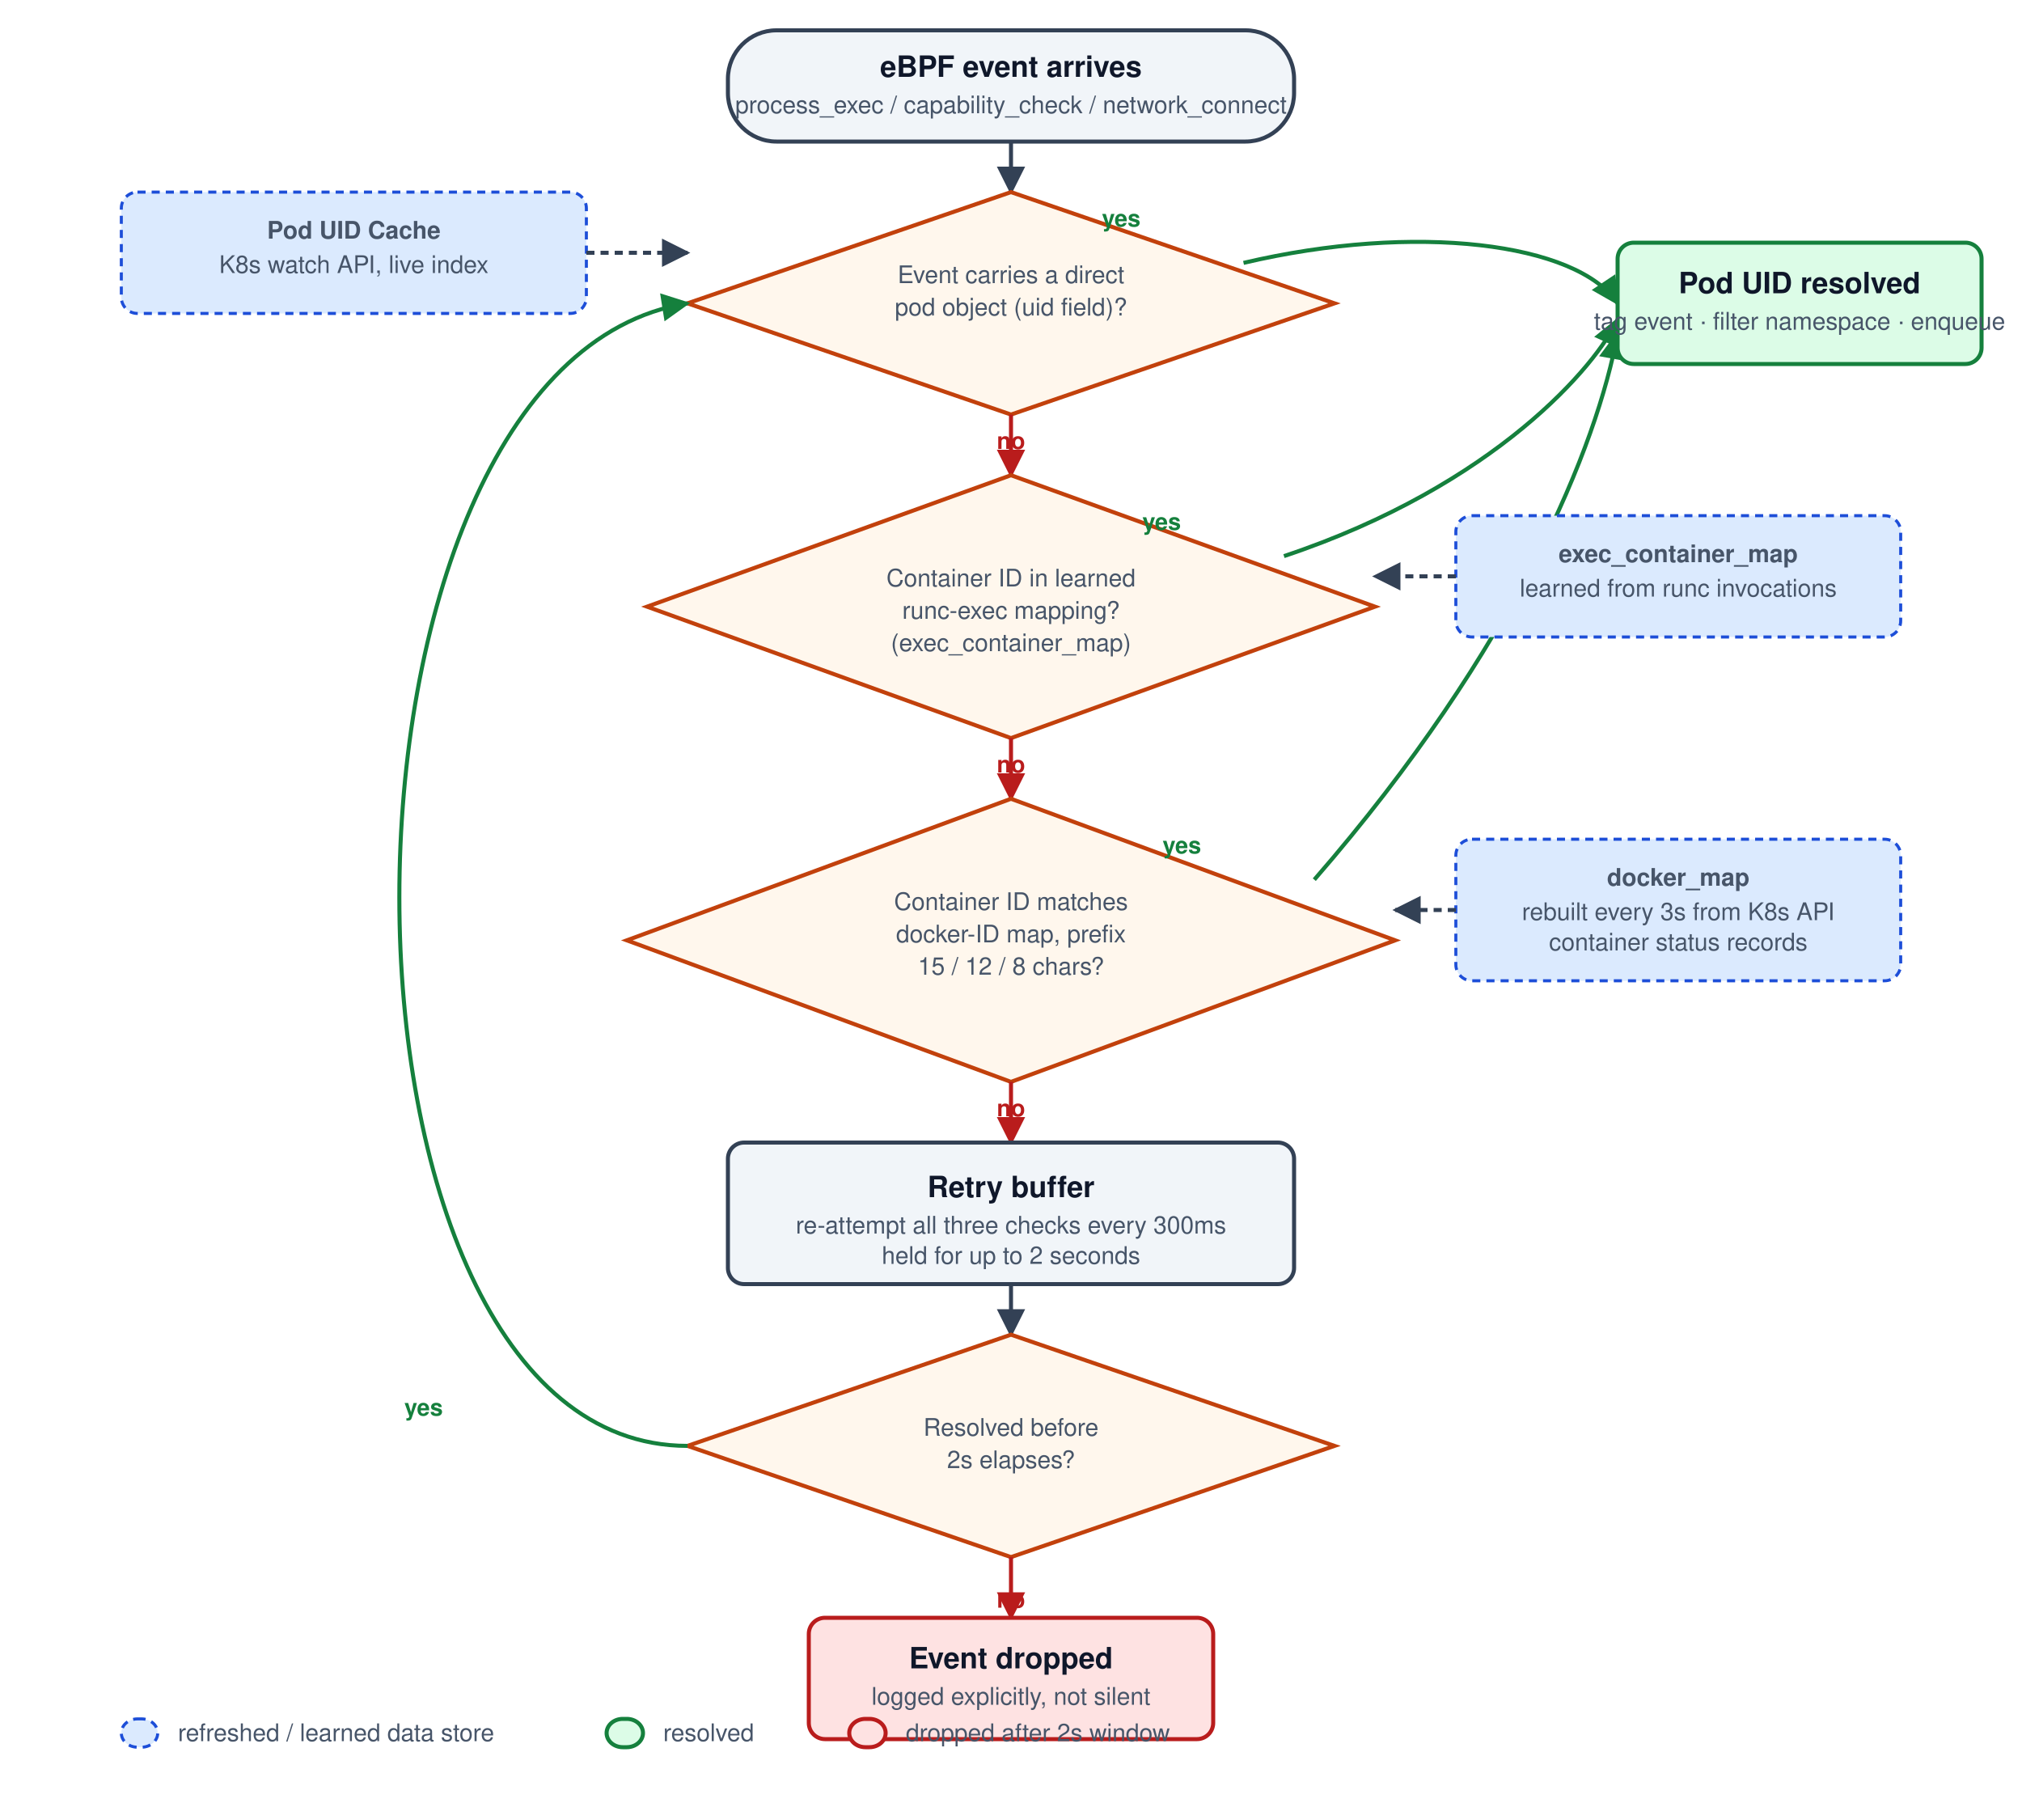
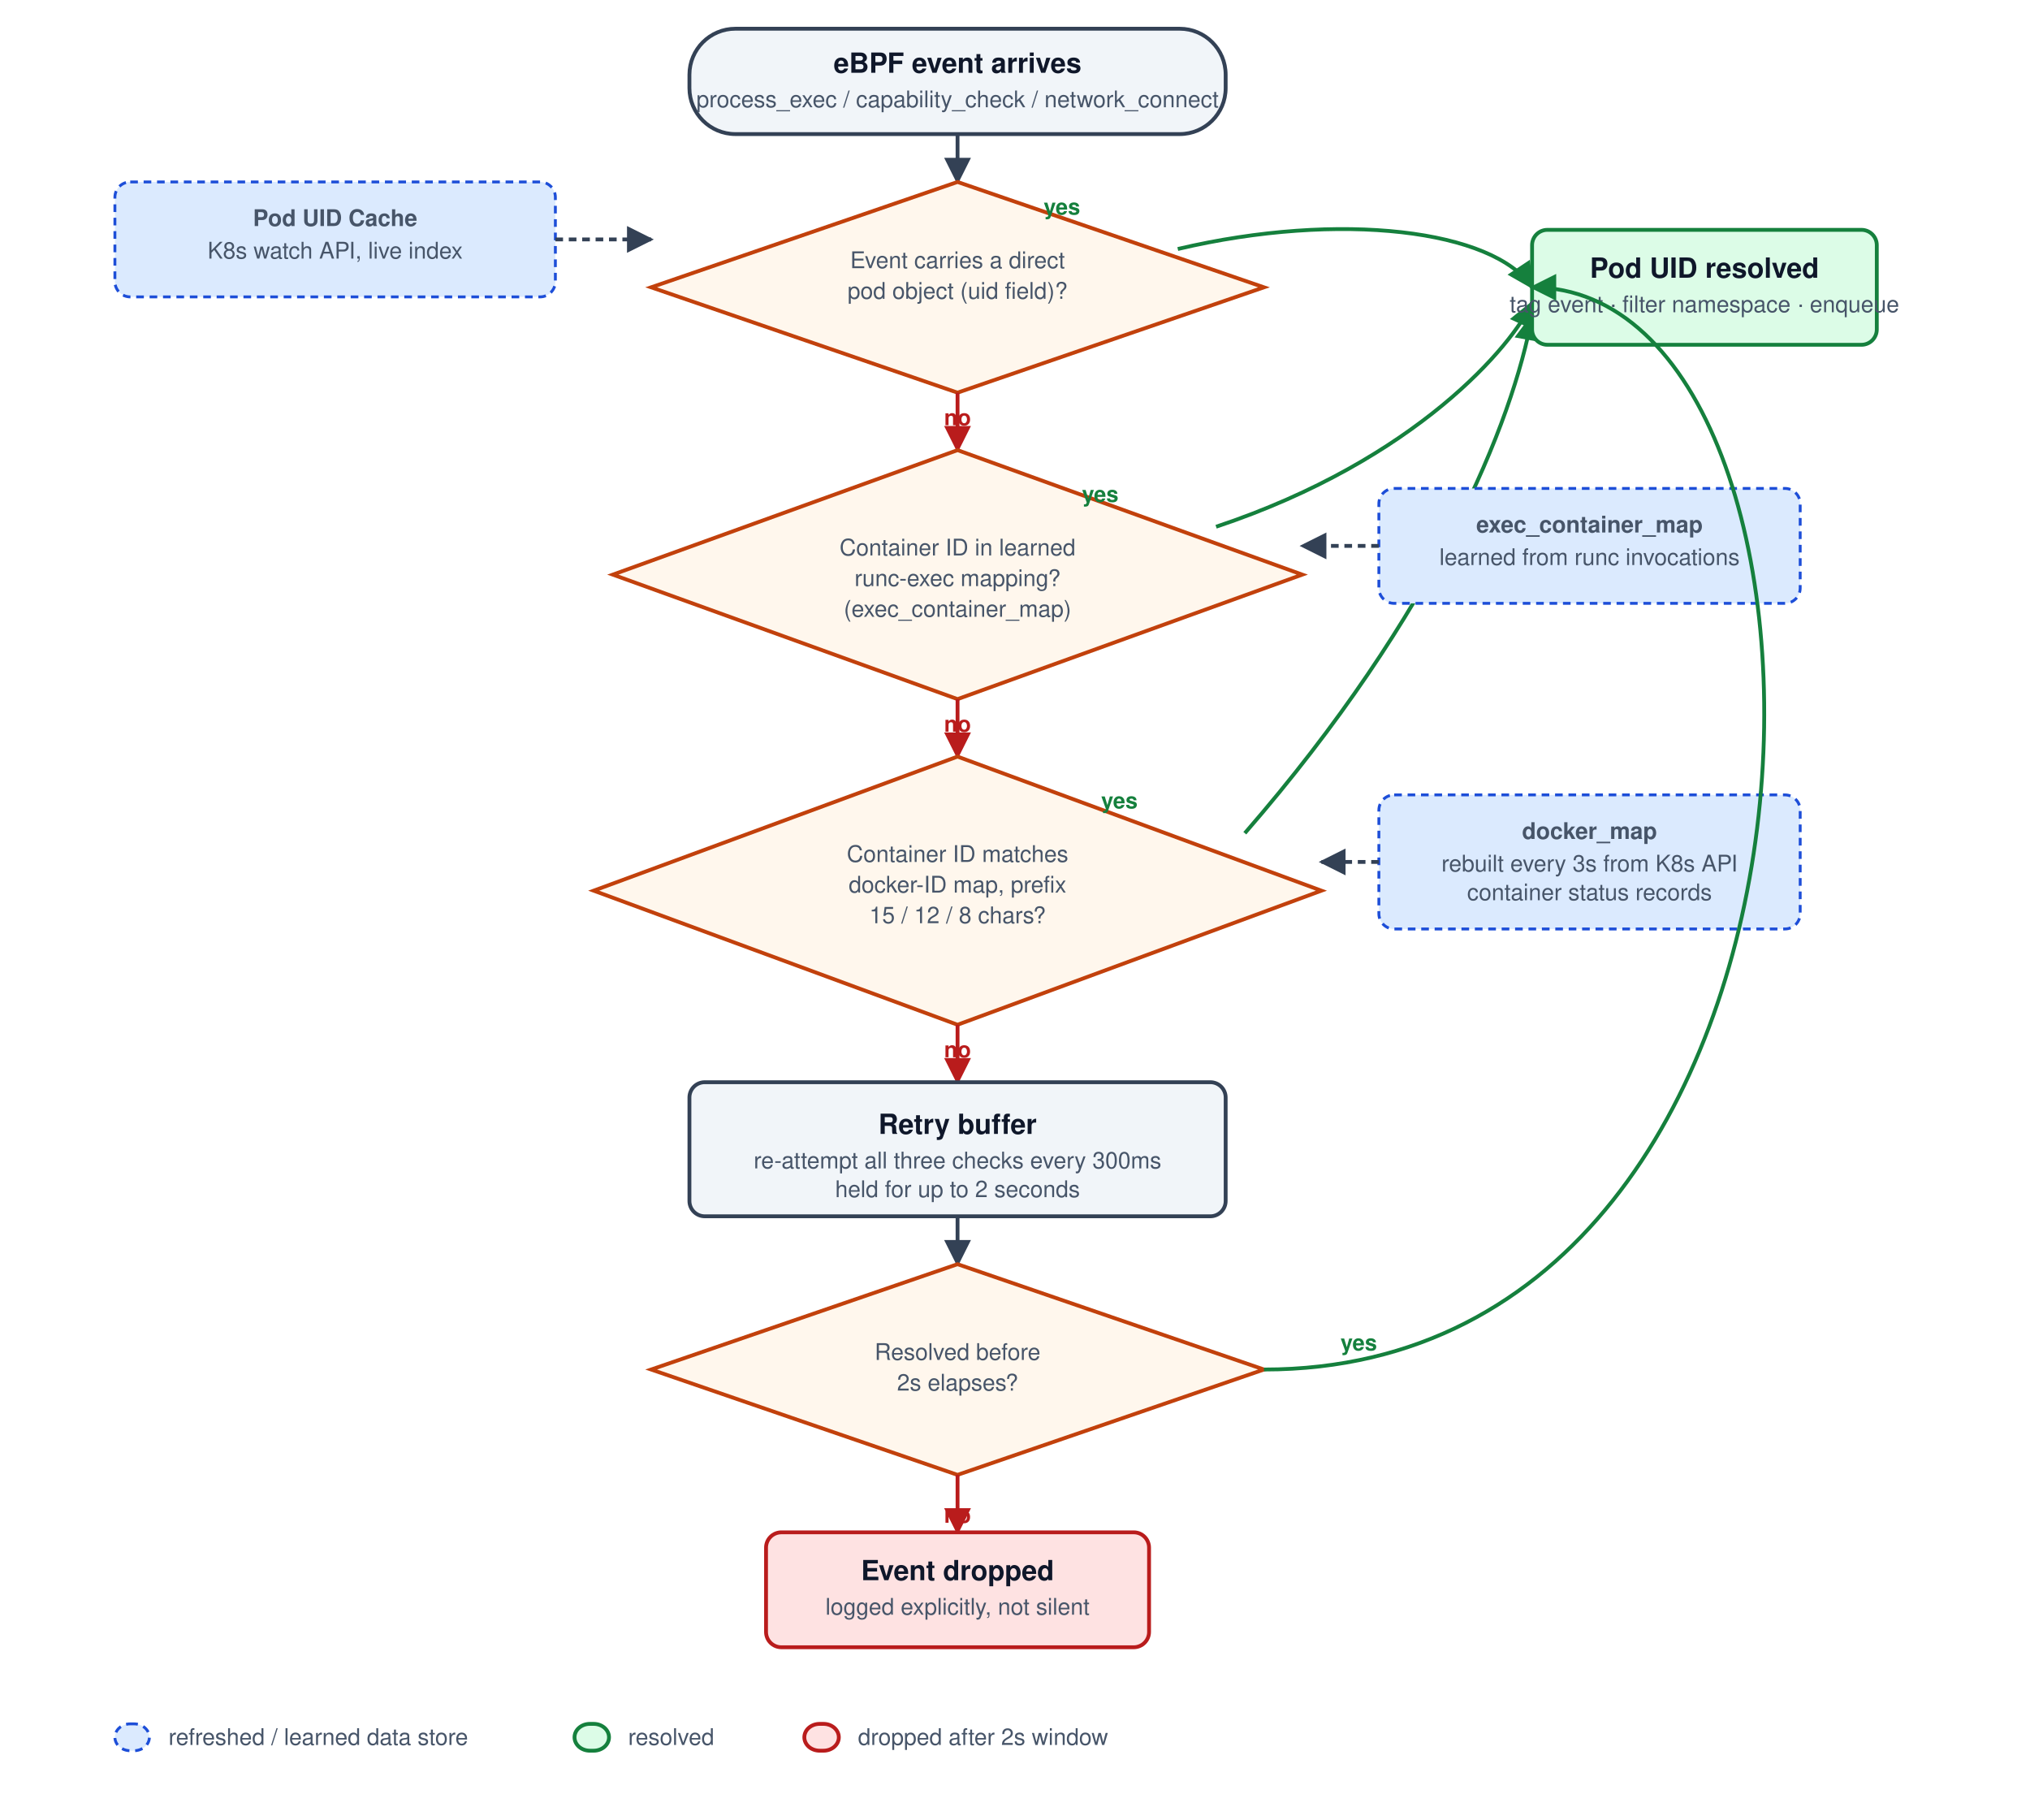
- <svg xmlns="http://www.w3.org/2000/svg" viewBox="0 0 1000 900" font-family="Helvetica, Arial, sans-serif" role="img">
+ <svg xmlns="http://www.w3.org/2000/svg" viewBox="0 0 1060 950" font-family="Helvetica, Arial, sans-serif" role="img">
  <defs>
    <marker id="arrowY" viewBox="0 0 10 10" refX="9" refY="5" markerWidth="7" markerHeight="7" orient="auto-start-reverse">
      <path d="M0,0 L10,5 L0,10 z" fill="#334155" />
    </marker>
    <marker id="arrowYes" viewBox="0 0 10 10" refX="9" refY="5" markerWidth="7" markerHeight="7" orient="auto-start-reverse">
      <path d="M0,0 L10,5 L0,10 z" fill="#15803d" />
    </marker>
    <marker id="arrowNo" viewBox="0 0 10 10" refX="9" refY="5" markerWidth="7" markerHeight="7" orient="auto-start-reverse">
      <path d="M0,0 L10,5 L0,10 z" fill="#b91c1c" />
    </marker>
  </defs>
  <style>
    .start { fill:#f1f5f9; stroke:#334155; stroke-width:2; rx:24; }
    .decision { fill:#fff7ed; stroke:#c2410c; stroke-width:2; }
    .store { fill:#dbeafe; stroke:#1d4ed8; stroke-width:1.5; stroke-dasharray:4,3; rx:8; }
    .resolved { fill:#dcfce7; stroke:#15803d; stroke-width:2; rx:8; }
    .dropped { fill:#fee2e2; stroke:#b91c1c; stroke-width:2; rx:8; }
    .proc { fill:#f1f5f9; stroke:#334155; stroke-width:2; rx:8; }
    .title { font-size:14.5px; font-weight:600; fill:#0f172a; }
    .sub { font-size:12px; fill:#475569; }
    .lbl { font-size:11.5px; font-weight:600; }
    .arrow { stroke:#334155; stroke-width:2; fill:none; marker-end:url(#arrowY); }
    .yes { stroke:#15803d; stroke-width:2; fill:none; marker-end:url(#arrowYes); }
    .no { stroke:#b91c1c; stroke-width:2; fill:none; marker-end:url(#arrowNo); }
  </style>
  <rect class="start" x="360" y="15" width="280" height="55" />
  <text x="500" y="38" text-anchor="middle" class="title">eBPF event arrives</text>
  <text x="500" y="56" text-anchor="middle" class="sub">process_exec / capability_check / network_connect</text>
  <path class="arrow" d="M500,70 V95" />
  <polygon class="decision" points="500,95 660,150 500,205 340,150" />
  <text x="500" y="140" text-anchor="middle" class="sub">Event carries a direct</text>
  <text x="500" y="156" text-anchor="middle" class="sub">pod object (uid field)?</text>
  <text x="545" y="112" class="lbl" fill="#15803d">yes</text>
  <path class="yes" d="M615,130 C700,110 780,120 800,150" />
  <text x="500" y="222" text-anchor="middle" class="lbl" fill="#b91c1c">no</text>
  <path class="no" d="M500,205 V235" />
  <polygon class="decision" points="500,235 680,300 500,365 320,300" />
  <text x="500" y="290" text-anchor="middle" class="sub">Container ID in learned</text>
  <text x="500" y="306" text-anchor="middle" class="sub">runc-exec mapping?</text>
  <text x="500" y="322" text-anchor="middle" class="sub">(exec_container_map)</text>
  <text x="565" y="262" class="lbl" fill="#15803d">yes</text>
  <path class="yes" d="M635,275 C740,240 790,180 800,158" />
  <text x="500" y="382" text-anchor="middle" class="lbl" fill="#b91c1c">no</text>
  <path class="no" d="M500,365 V395" />
  <polygon class="decision" points="500,395 690,465 500,535 310,465" />
  <text x="500" y="450" text-anchor="middle" class="sub">Container ID matches</text>
  <text x="500" y="466" text-anchor="middle" class="sub">docker-ID map, prefix</text>
  <text x="500" y="482" text-anchor="middle" class="sub">15 / 12 / 8 chars?</text>
  <text x="575" y="422" class="lbl" fill="#15803d">yes</text>
  <path class="yes" d="M650,435 C750,320 790,220 800,165" />
  <text x="500" y="552" text-anchor="middle" class="lbl" fill="#b91c1c">no</text>
  <path class="no" d="M500,535 V565" />
  <rect class="resolved" x="800" y="120" width="180" height="60" />
  <text x="890" y="145" text-anchor="middle" class="title">Pod UID resolved</text>
  <text x="890" y="163" text-anchor="middle" class="sub">tag event · filter namespace · enqueue</text>
  <rect class="store" x="720" y="255" width="220" height="60" />
  <text x="830" y="278" text-anchor="middle" class="sub" font-weight="600">exec_container_map</text>
  <text x="830" y="295" text-anchor="middle" class="sub">learned from runc invocations</text>
  <path class="arrow" d="M720,285 H680" stroke-dasharray="4,3" />
  <rect class="store" x="720" y="415" width="220" height="70" />
  <text x="830" y="438" text-anchor="middle" class="sub" font-weight="600">docker_map</text>
  <text x="830" y="455" text-anchor="middle" class="sub">rebuilt every 3s from K8s API</text>
  <text x="830" y="470" text-anchor="middle" class="sub">container status records</text>
  <path class="arrow" d="M720,450 H690" stroke-dasharray="4,3" />
  <rect class="proc" x="360" y="565" width="280" height="70" />
  <text x="500" y="592" text-anchor="middle" class="title">Retry buffer</text>
  <text x="500" y="610" text-anchor="middle" class="sub">re-attempt all three checks every 300ms</text>
  <text x="500" y="625" text-anchor="middle" class="sub">held for up to 2 seconds</text>
  <path class="arrow" d="M500,635 V660" />
  <polygon class="decision" points="500,660 660,715 500,770 340,715" />
  <text x="500" y="710" text-anchor="middle" class="sub">Resolved before</text>
  <text x="500" y="726" text-anchor="middle" class="sub">2s elapses?</text>
-   <text x="200" y="700" class="lbl" fill="#15803d">yes</text>
-   <path class="yes" d="M340,715 C150,715 150,180 340,150" />
+   <text x="700" y="705" class="lbl" fill="#15803d">yes</text>
+   <path class="yes" d="M660,715 C980,715 980,150 800,150" />
  <text x="500" y="795" text-anchor="middle" class="lbl" fill="#b91c1c">no</text>
  <path class="no" d="M500,770 V800" />
  <rect class="dropped" x="400" y="800" width="200" height="60" />
  <text x="500" y="825" text-anchor="middle" class="title">Event dropped</text>
  <text x="500" y="843" text-anchor="middle" class="sub">logged explicitly, not silent</text>
  <rect class="store" x="60" y="95" width="230" height="60" />
  <text x="175" y="118" text-anchor="middle" class="sub" font-weight="600">Pod UID Cache</text>
  <text x="175" y="135" text-anchor="middle" class="sub">K8s watch API, live index</text>
  <path class="arrow" d="M290,125 H340" stroke-dasharray="4,3" />
-   <rect x="60" y="850" width="18" height="14" class="store" />
-   <text x="88" y="861" class="sub">refreshed / learned data store</text>
-   <rect x="300" y="850" width="18" height="14" class="resolved" />
-   <text x="328" y="861" class="sub">resolved</text>
-   <rect x="420" y="850" width="18" height="14" class="dropped" />
-   <text x="448" y="861" class="sub">dropped after 2s window</text>
+   <rect x="60" y="900" width="18" height="14" class="store" />
+   <text x="88" y="911" class="sub">refreshed / learned data store</text>
+   <rect x="300" y="900" width="18" height="14" class="resolved" />
+   <text x="328" y="911" class="sub">resolved</text>
+   <rect x="420" y="900" width="18" height="14" class="dropped" />
+   <text x="448" y="911" class="sub">dropped after 2s window</text>
</svg>
